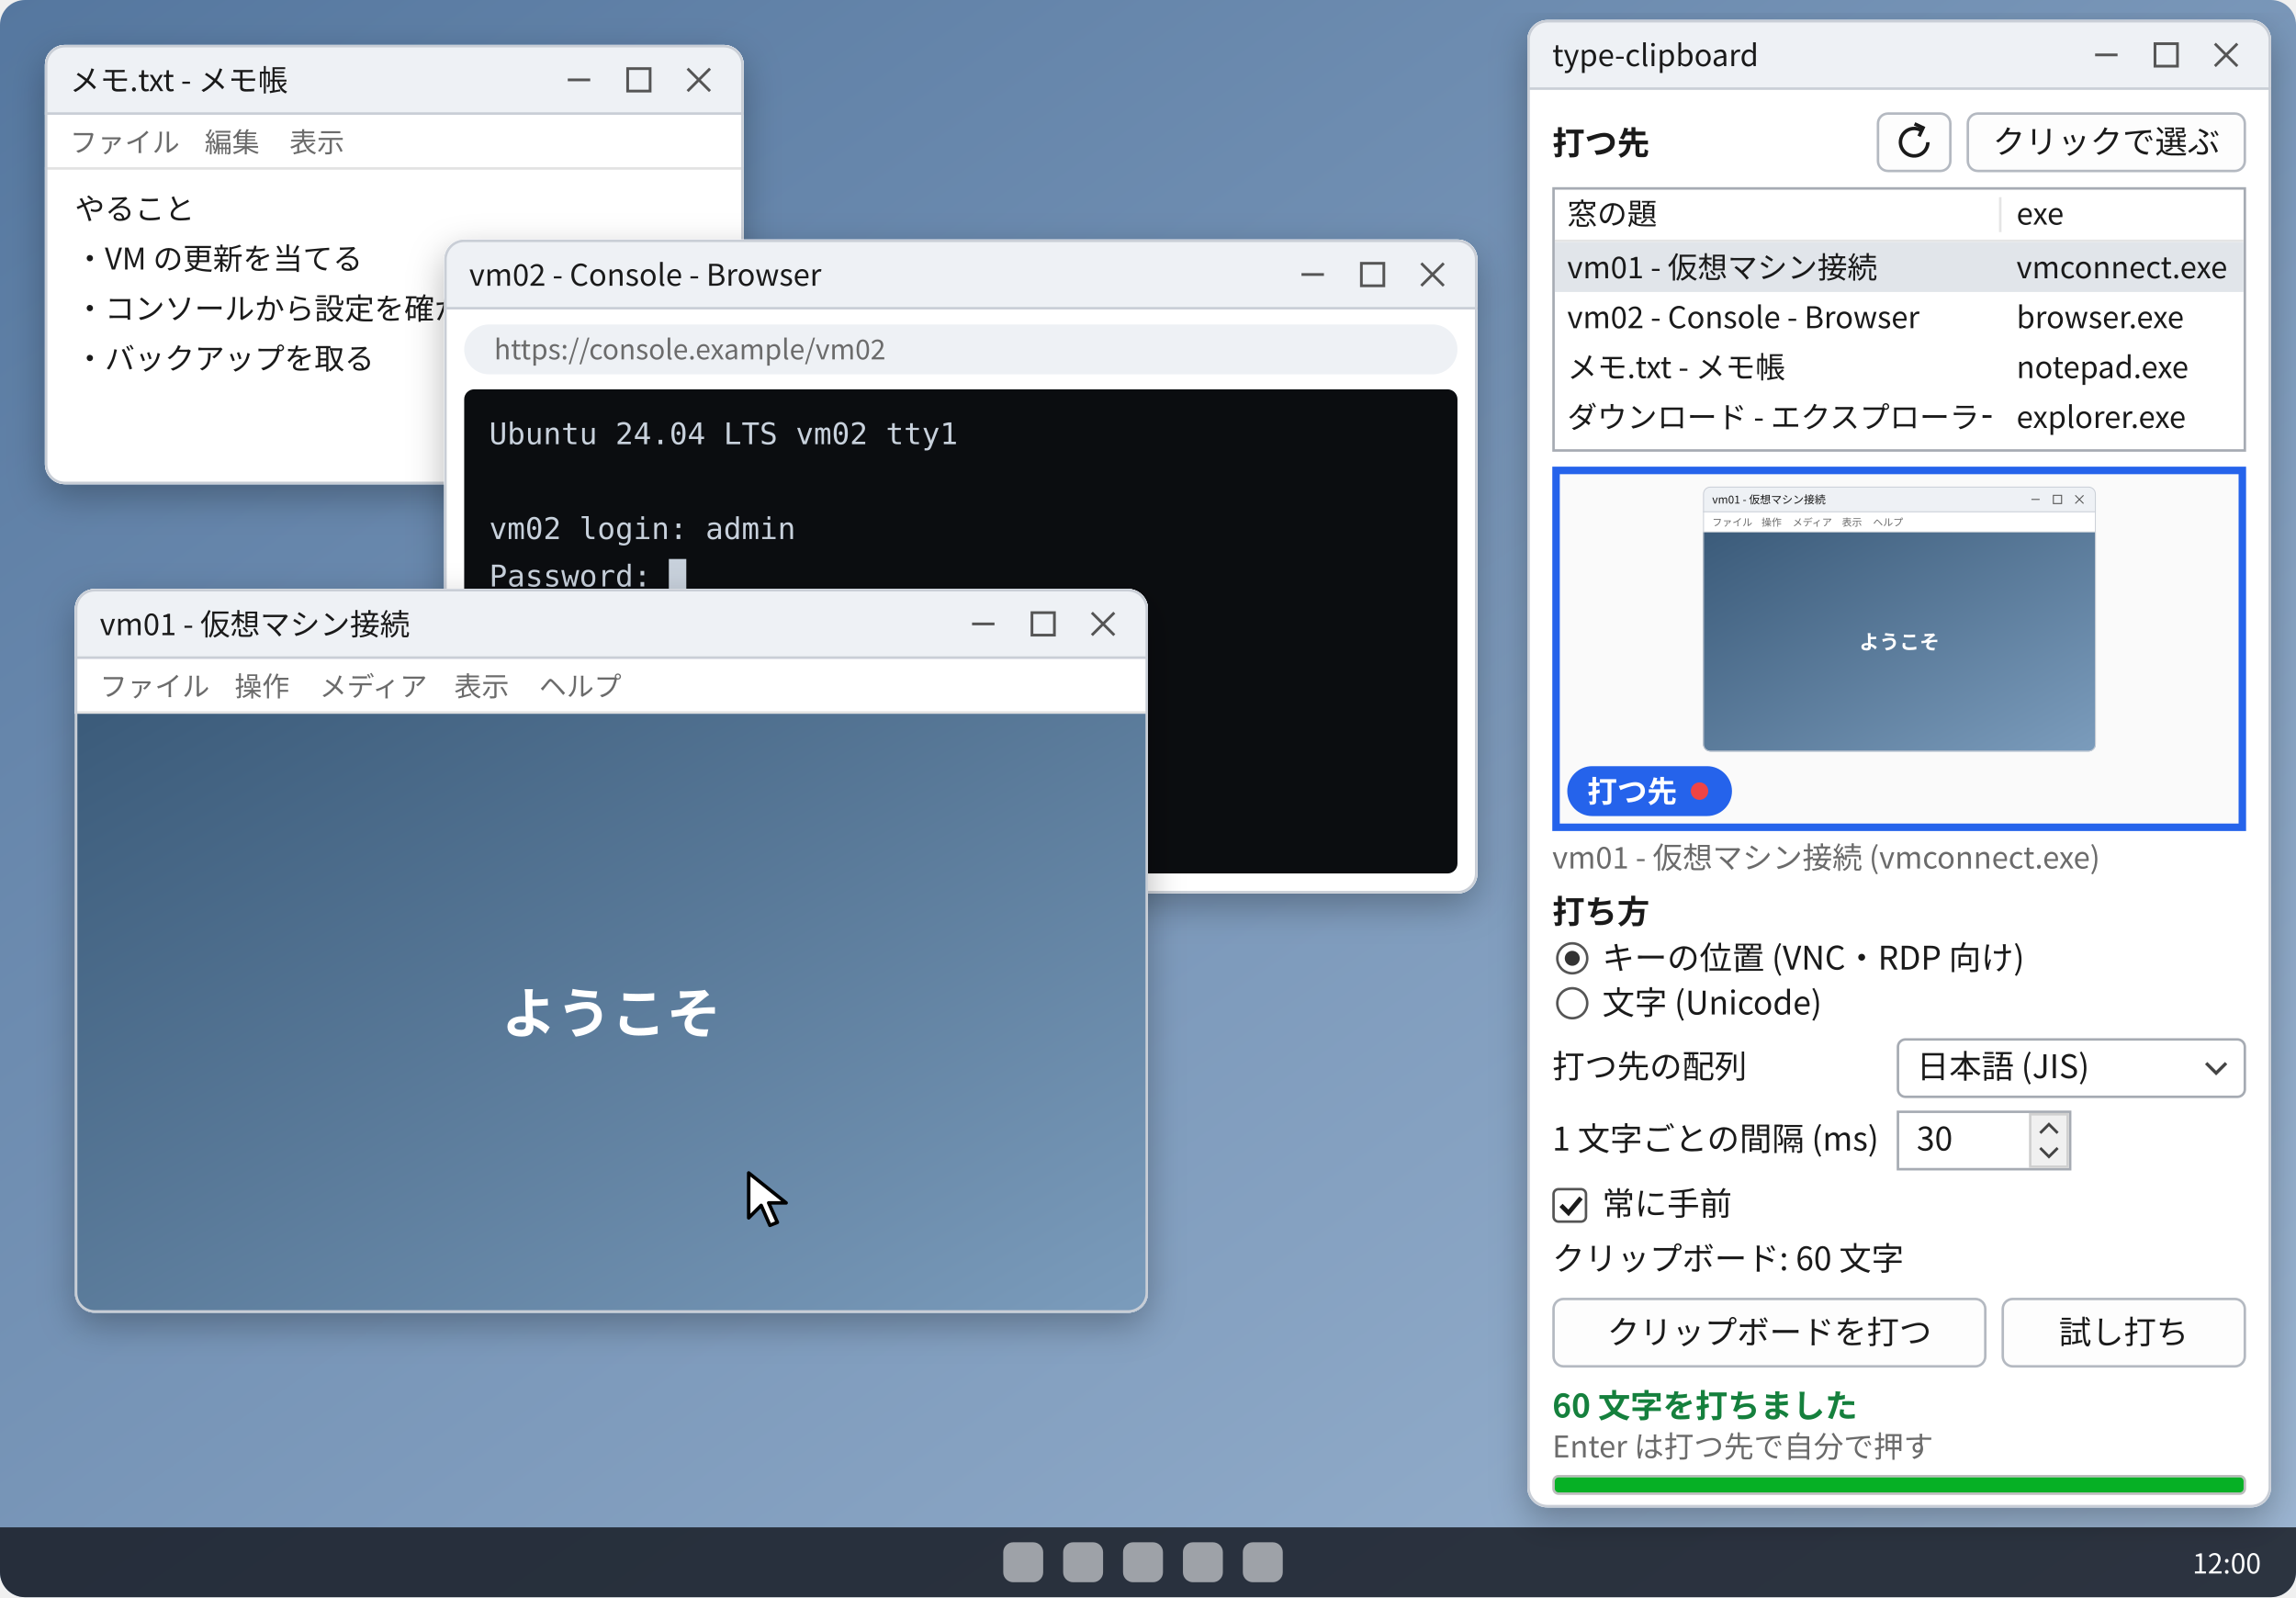
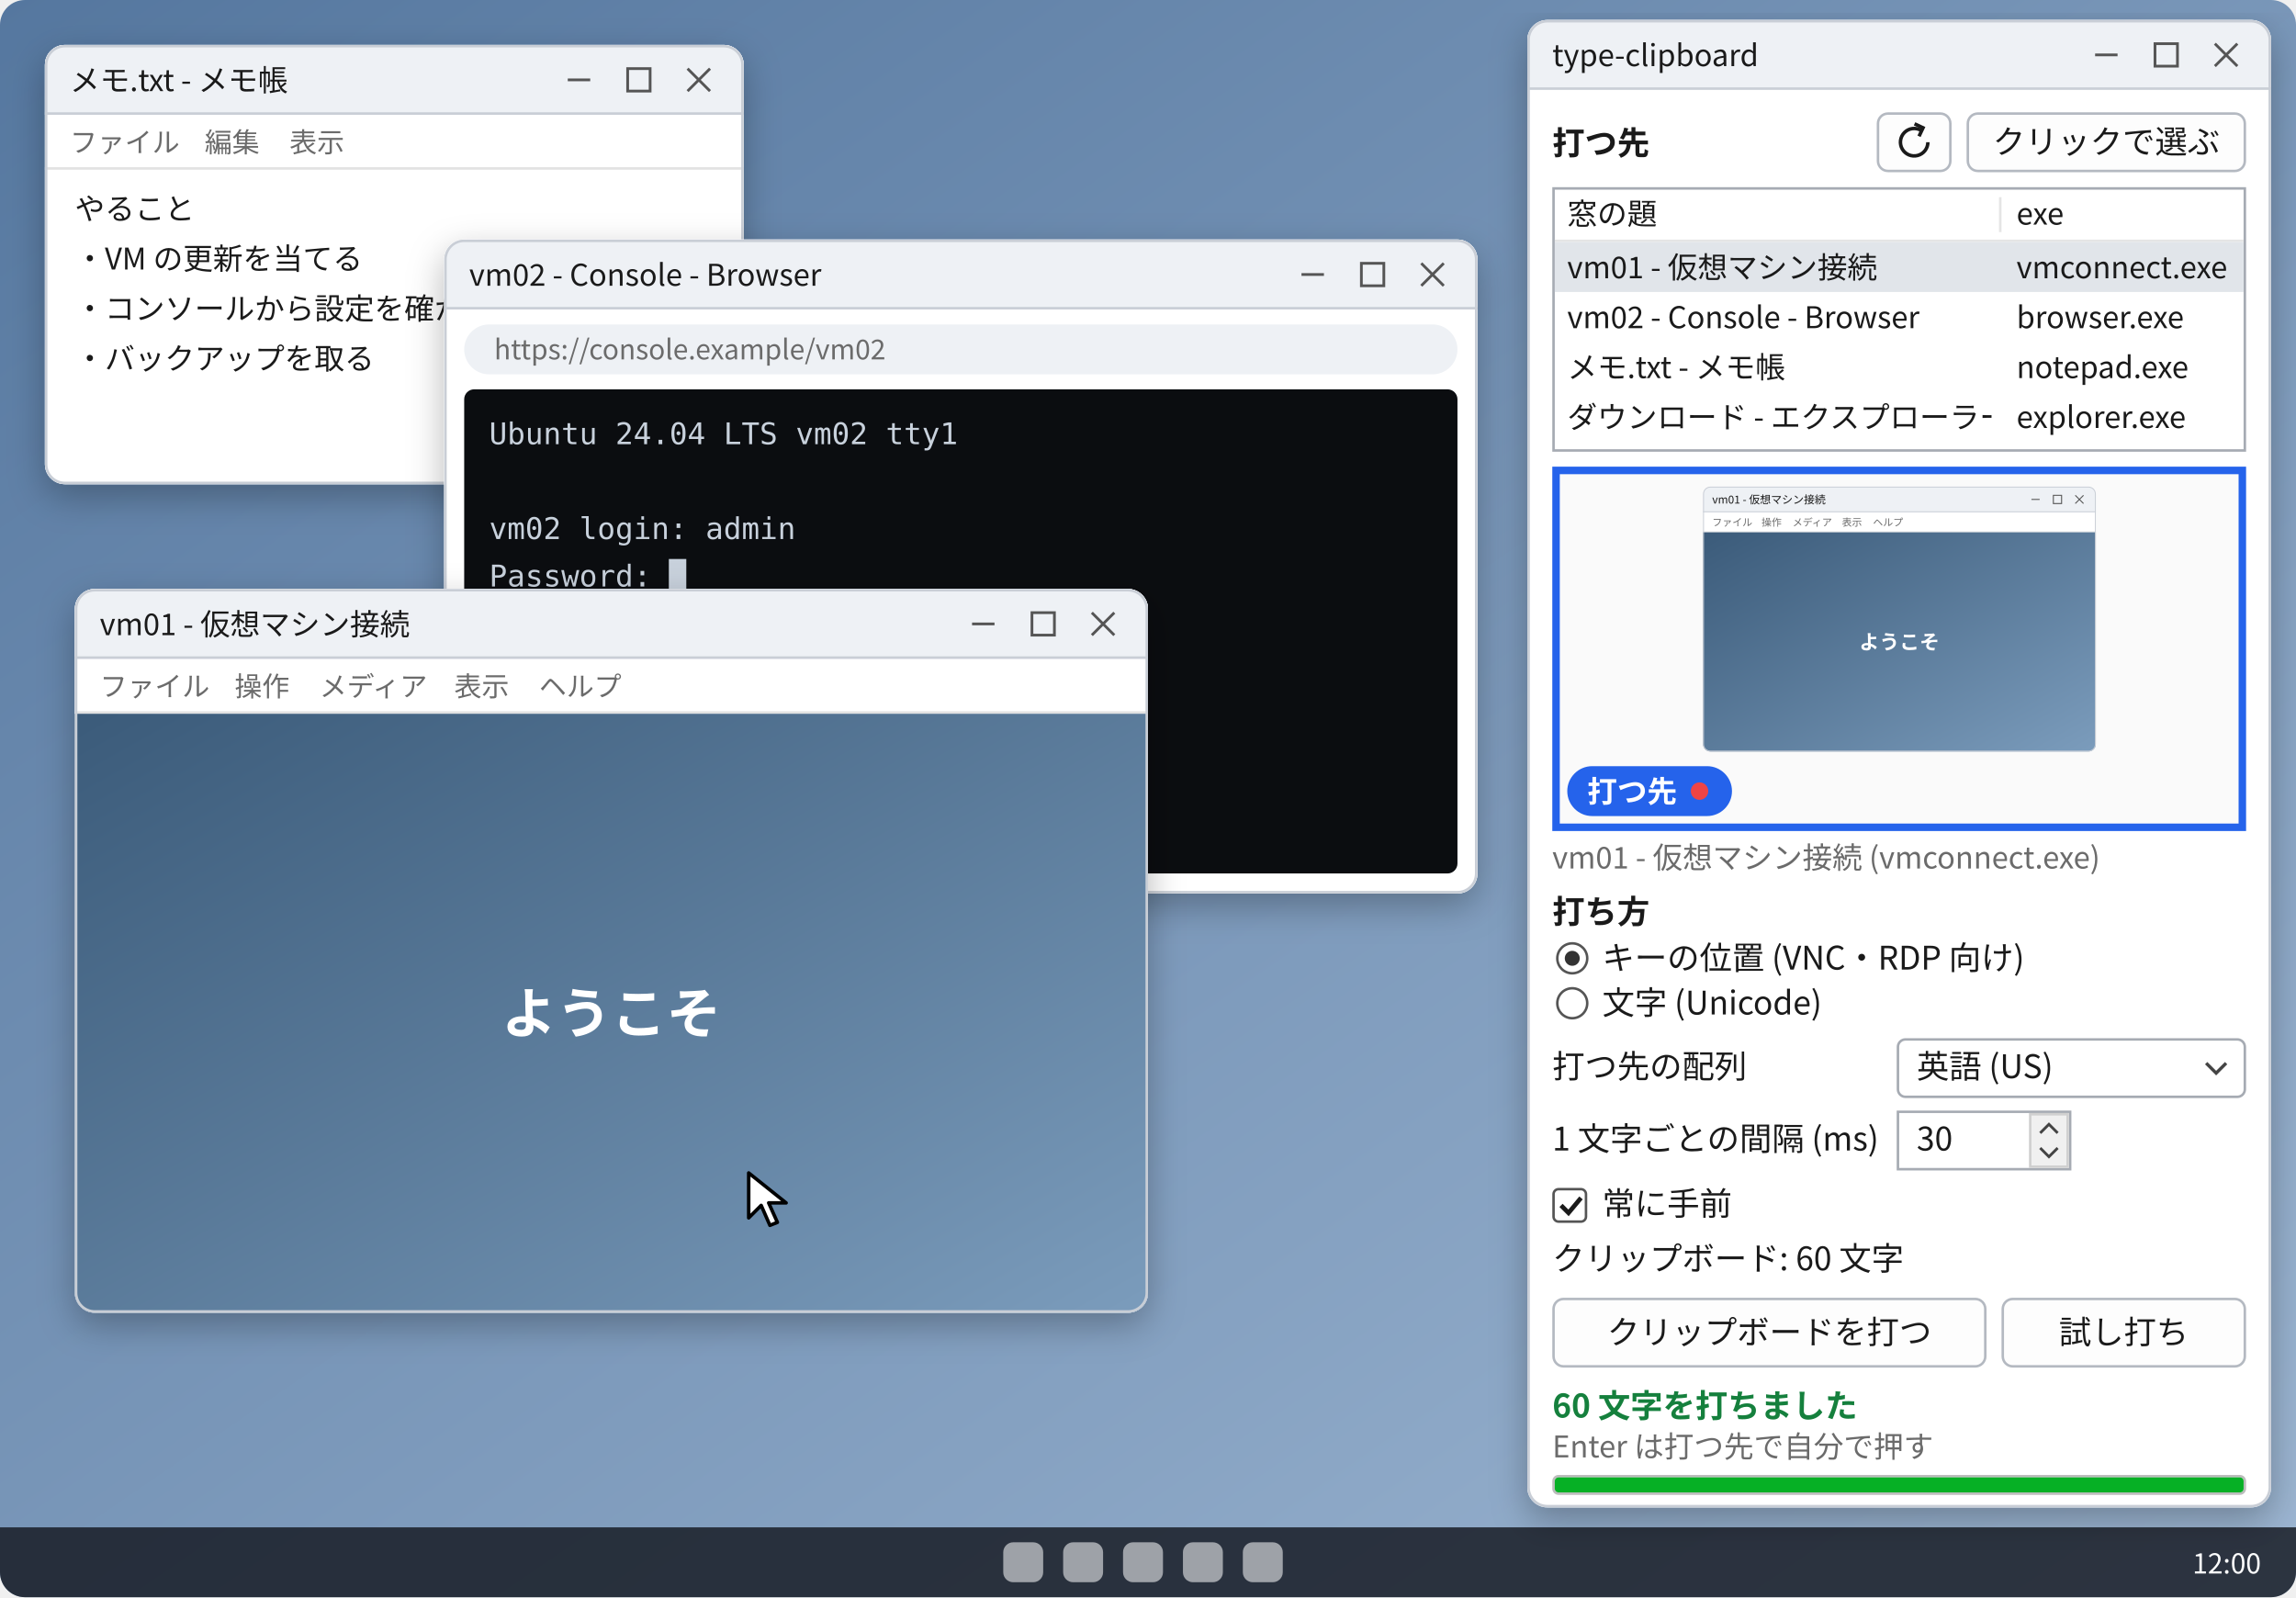
<svg xmlns="http://www.w3.org/2000/svg" width="920" height="640" viewBox="0 0 920 640" role="img" aria-labelledby="title desc">
  <style>
text{font-family:"Yu Gothic UI", "Meiryo UI", Meiryo, "Hiragino Sans", "Hiragino Kaku Gothic ProN", "Noto Sans CJK JP", "Noto Sans JP", "Segoe UI", system-ui, sans-serif;fill:#1a1a1a}
.mono{font-family:"Cascadia Mono", Consolas, "DejaVu Sans Mono", "Noto Sans Mono", ui-monospace, monospace}
.t11{font-size:11px}.t12{font-size:12px}.t13{font-size:13px}.t14{font-size:14px}.t22{font-size:22px}
.b{font-weight:700}.mu{fill:#6b6b6b}.wh{fill:#fff}.ph{fill:#888}.term{fill:#c8d1dc}
.c-blue{fill:#2563eb}.c-green{fill:#15803d}.c-amber{fill:#b45309}
.tb{transform-box:fill-box;transform-origin:50% 50%}.tl{transform-box:fill-box;transform-origin:0 50%}
.blink{animation:blink 1s step-end infinite}@keyframes blink{50%{opacity:0}}
@keyframes a1{0%{opacity:1;animation-timing-function:step-end}34.545%{opacity:1;animation-timing-function:ease}43.636%{opacity:0;animation-timing-function:step-end}100%{opacity:0}}
.a1{opacity:0;animation:a1 5.5s infinite}
@keyframes a2{0%{opacity:1;animation-timing-function:step-end}34.545%{opacity:0;animation-timing-function:step-end}100%{opacity:0}}
.a2{opacity:0;animation:a2 5.5s infinite}
@keyframes a3{0%{opacity:0;animation-timing-function:step-end}34.545%{opacity:0;animation-timing-function:ease}43.636%{opacity:1;animation-timing-function:step-end}100%{opacity:1}}
.a3{opacity:1;animation:a3 5.5s infinite}
@keyframes a4{0%{opacity:0;transform:scale(.85);animation-timing-function:step-end}27.273%{opacity:0;transform:scale(.85);animation-timing-function:ease-out}30.909%{opacity:1;transform:scale(1);animation-timing-function:step-end}70.909%{opacity:1;transform:scale(1);animation-timing-function:ease-out}74.545%{opacity:0;transform:scale(.85);animation-timing-function:step-end}100%{opacity:0;transform:scale(.85)}}
.a4{opacity:0;transform:scale(.85);animation:a4 5.5s infinite}
@keyframes a5{0%{transform:translate(709px,534px);animation-timing-function:step-end}7.273%{transform:translate(709px,534px);animation-timing-function:cubic-bezier(.4,.1,.2,1)}21.818%{transform:translate(300px,470px);animation-timing-function:step-end}100%{transform:translate(300px,470px)}}
.a5{transform:translate(300px,470px);animation:a5 5.5s infinite}
@media (prefers-reduced-motion:reduce){*{animation:none!important}}
</style>
  <defs>
    <linearGradient id="desk" x1="0" y1="0" x2="1" y2="1">
      <stop offset="0" stop-color="#55779f" />
      <stop offset="1" stop-color="#9db6d2" />
    </linearGradient>
    <linearGradient id="vm-screen" x1="0" y1="0" x2="1" y2="1">
      <stop offset="0" stop-color="#3b5b7a" />
      <stop offset="1" stop-color="#7b9cbc" />
    </linearGradient>
    <filter id="shadow" x="-20%" y="-20%" width="140%" height="150%">
      <feDropShadow dx="0" dy="5" stdDeviation="7" flood-color="#000" flood-opacity=".28" />
    </filter>
    <clipPath id="canvas">
      <rect width="920" height="640" rx="10" />
    </clipPath>
    <clipPath id="clip-app">
      <rect x="612" y="8" width="298" height="596" rx="8" />
    </clipPath>
    <clipPath id="clip-title">
      <rect x="622" y="75" width="176" height="106" />
    </clipPath>
    <clipPath id="clip-exe">
      <rect x="802" y="75" width="96" height="106" />
    </clipPath>
    <clipPath id="clip-note">
      <rect width="280" height="176" rx="8" />
    </clipPath>
    <clipPath id="clip-vnc">
      <rect width="414" height="262" rx="8" />
    </clipPath>
    <clipPath id="clip-vm">
      <rect width="430" height="290" rx="8" />
    </clipPath>
  </defs>
  <g clip-path="url(#canvas)">
    <rect width="920" height="640" fill="url(#desk)" />
    <g transform="translate(18,18)">
      <rect width="280" height="176" rx="8" fill="#fff" filter="url(#shadow)" />
      <g clip-path="url(#clip-note)">
        <rect width="280" height="176" fill="#fff" />
        <rect width="280" height="28" fill="#eef1f5" />
        <line x1="0" y1="27.5" x2="280" y2="27.5" stroke="#c9ced6" />
        <text x="10" y="18.5" class="t12">メモ.txt - メモ帳</text>
        <g stroke="#555" stroke-width="1.1" fill="none">
          <line x1="209.5" y1="14.0" x2="218.5" y2="14.0" />
          <rect x="233.5" y="9.5" width="9" height="9" />
          <path d="M257.5,9.5l9,9M266.5,9.5l-9,9" />
        </g>
        <line x1="0" y1="49.5" x2="280" y2="49.5" stroke="#e2e2e2" />
        <text x="10" y="43" class="t11 mu">ファイル</text>
        <text x="64" y="43" class="t11 mu">編集</text>
        <text x="98" y="43" class="t11 mu">表示</text>
        <text x="12" y="70" class="t12">やること</text>
        <text x="12" y="90" class="t12">・VM の更新を当てる</text>
        <text x="12" y="110" class="t12">・コンソールから設定を確かめる</text>
        <text x="12" y="130" class="t12">・バックアップを取る</text>
      </g>
      <rect x=".5" y=".5" width="279" height="175" rx="7.5" fill="none" stroke="#c9ced6" />
    </g>
    <g transform="translate(178,96)">
      <rect width="414" height="262" rx="8" fill="#fff" filter="url(#shadow)" />
      <g clip-path="url(#clip-vnc)">
        <rect width="414" height="262" fill="#fff" />
        <rect width="414" height="28" fill="#eef1f5" />
        <line x1="0" y1="27.5" x2="414" y2="27.5" stroke="#c9ced6" />
        <text x="10" y="18.5" class="t12">vm02 - Console - Browser</text>
        <g stroke="#555" stroke-width="1.1" fill="none">
          <line x1="343.5" y1="14.0" x2="352.5" y2="14.0" />
          <rect x="367.5" y="9.5" width="9" height="9" />
          <path d="M391.5,9.5l9,9M400.5,9.5l-9,9" />
        </g>
        <rect x="8" y="34" width="398" height="20" rx="10" fill="#eef1f5" />
        <text x="20" y="48" class="t11 mu">https://console.example/vm02</text>
        <rect x="8" y="60" width="398" height="194" rx="4" fill="#0b0d10" />
        <text x="18" y="82" class="t12 mono term">Ubuntu 24.04 LTS vm02 tty1</text>
        <text x="18" y="120" class="t12 mono term">vm02 login: admin</text>
        <text x="18" y="139" class="t12 mono term">Password:</text>
        <rect class="blink" x="90" y="128" width="7" height="13" fill="#c8d1dc" />
      </g>
      <rect x=".5" y=".5" width="413" height="261" rx="7.5" fill="none" stroke="#c9ced6" />
    </g>
    <g transform="translate(30,236)">
      <rect width="430" height="290" rx="8" fill="#fff" filter="url(#shadow)" />
      <g clip-path="url(#clip-vm)">
        <rect width="430" height="290" fill="#fff" />
        <rect width="430" height="28" fill="#eef1f5" />
        <line x1="0" y1="27.5" x2="430" y2="27.5" stroke="#c9ced6" />
        <text x="10" y="18.5" class="t12">vm01 - 仮想マシン接続</text>
        <g stroke="#555" stroke-width="1.1" fill="none">
          <line x1="359.5" y1="14.0" x2="368.5" y2="14.0" />
          <rect x="383.5" y="9.5" width="9" height="9" />
          <path d="M407.5,9.5l9,9M416.5,9.5l-9,9" />
        </g>
        <line x1="0" y1="49.5" x2="430" y2="49.5" stroke="#e2e2e2" />
        <text x="10" y="43" class="t11 mu">ファイル</text>
        <text x="64" y="43" class="t11 mu">操作</text>
        <text x="98" y="43" class="t11 mu">メディア</text>
        <text x="152" y="43" class="t11 mu">表示</text>
        <text x="186" y="43" class="t11 mu">ヘルプ</text>
        <rect y="50" width="430" height="240" fill="url(#vm-screen)" />
        <g class="a1">
          <circle cx="215.0" cy="110" r="26" fill="#fff" fill-opacity=".85" />
          <text x="215" y="156" class="t14 b wh" text-anchor="middle">user</text>
          <rect x="115.0" y="168" width="200" height="28" rx="4" fill="#fff" fill-opacity=".95" />
          <rect x="116.0" y="169" width="198" height="26" rx="3.5" fill="none" stroke="#2563eb" stroke-width="2" class="a2" />
          <text x="124" y="186.5" class="t13 ph" style="opacity:0">パスワード</text>
          <circle cx="127" cy="182" r="2.6" fill="#111" style="opacity:1" />
          <circle cx="134.5" cy="182" r="2.6" fill="#111" style="opacity:1" />
          <circle cx="142" cy="182" r="2.6" fill="#111" style="opacity:1" />
          <circle cx="149.5" cy="182" r="2.6" fill="#111" style="opacity:1" />
          <circle cx="157" cy="182" r="2.6" fill="#111" style="opacity:1" />
          <circle cx="164.5" cy="182" r="2.6" fill="#111" style="opacity:1" />
          <circle cx="172" cy="182" r="2.6" fill="#111" style="opacity:1" />
          <circle cx="179.5" cy="182" r="2.6" fill="#111" style="opacity:1" />
          <circle cx="187" cy="182" r="2.6" fill="#111" style="opacity:1" />
          <circle cx="194.5" cy="182" r="2.6" fill="#111" style="opacity:1" />
          <circle cx="202" cy="182" r="2.6" fill="#111" style="opacity:1" />
          <circle cx="209.5" cy="182" r="2.6" fill="#111" style="opacity:1" />
          <circle cx="217" cy="182" r="2.6" fill="#111" style="opacity:1" />
          <circle cx="224.5" cy="182" r="2.6" fill="#111" style="opacity:1" />
          <circle cx="232" cy="182" r="2.6" fill="#111" style="opacity:1" />
          <circle cx="239.5" cy="182" r="2.6" fill="#111" style="opacity:1" />
          <circle cx="247" cy="182" r="2.6" fill="#111" style="opacity:1" />
          <circle cx="254.5" cy="182" r="2.6" fill="#111" style="opacity:1" />
          <circle cx="262" cy="182" r="2.6" fill="#111" style="opacity:1" />
          <circle cx="269.5" cy="182" r="2.6" fill="#111" style="opacity:1" />
          <circle cx="277" cy="182" r="2.6" fill="#111" style="opacity:1" />
          <circle cx="284.5" cy="182" r="2.6" fill="#111" style="opacity:1" />
          <circle cx="292" cy="182" r="2.6" fill="#111" style="opacity:1" />
          <circle cx="299.5" cy="182" r="2.6" fill="#111" style="opacity:1" />
          <g class="a2">
            <g style="transform:translateX(180px)">
              <rect class="blink" x="124.0" y="174" width="1.4" height="16" fill="#111" />
            </g>
          </g>
        </g>
        <text x="215" y="178" text-anchor="middle" class="t22 b wh a3">ようこそ</text>
      </g>
      <rect x=".5" y=".5" width="429" height="289" rx="7.5" fill="none" stroke="#c9ced6" />
    </g>
    <rect y="612" width="920" height="28" fill="#141820" fill-opacity=".82" />
    <rect x="402.0" y="618" width="16" height="16" rx="4" fill="#fff" fill-opacity=".55" />
    <rect x="426.0" y="618" width="16" height="16" rx="4" fill="#fff" fill-opacity=".55" />
    <rect x="450.0" y="618" width="16" height="16" rx="4" fill="#fff" fill-opacity=".55" />
    <rect x="474.0" y="618" width="16" height="16" rx="4" fill="#fff" fill-opacity=".55" />
    <rect x="498.0" y="618" width="16" height="16" rx="4" fill="#fff" fill-opacity=".55" />
    <text x="906" y="630.5" class="t11 wh" text-anchor="end">12:00</text>
    <g style="opacity:1;transform:translateY(0)">
      <rect x="612" y="8" width="298" height="596" rx="8" fill="#fff" filter="url(#shadow)" />
      <g clip-path="url(#clip-app)">
        <rect x="612" y="8" width="298" height="28" fill="#eef1f5" />
        <line x1="612" y1="35.5" x2="910" y2="35.5" stroke="#c9ced6" />
        <text x="622" y="26.5" class="t12">type-clipboard</text>
        <g transform="translate(612,8)">
          <g stroke="#555" stroke-width="1.1" fill="none">
            <line x1="227.5" y1="14.0" x2="236.5" y2="14.0" />
            <rect x="251.5" y="9.5" width="9" height="9" />
            <path d="M275.5,9.5l9,9M284.5,9.5l-9,9" />
          </g>
        </g>
      </g>
      <rect x="612.5" y="8.5" width="297" height="595" rx="7.5" fill="none" stroke="#c9ced6" />
      <text x="622" y="62" class="t13 b">打つ先</text>
      <g style="opacity:1">
        <rect x="752.5" y="45.5" width="29" height="23" rx="4" fill="#fdfdfd" stroke="#b4b9c1" />
        <path d="M772.5,57A5.5,5.5 0 1 1 769.75,52.215" fill="none" stroke="#1a1a1a" stroke-width="1.4" />
        <path d="M767.15,49.615l3.4,1.6l-1.6,3.4" fill="none" stroke="#1a1a1a" stroke-width="1.4" />
        <rect x="788.5" y="45.5" width="111" height="23" rx="4" fill="#fdfdfd" stroke="#b4b9c1" />
        <text x="844" y="61.5" class="t13" text-anchor="middle" style="opacity:1">クリックで選ぶ</text>
      </g>
      <g style="opacity:1">
        <rect x="622.5" y="75.5" width="277" height="105" fill="#fff" stroke="#a6abb3" />
        <line x1="623" y1="96.5" x2="899" y2="96.5" stroke="#e5e5e5" />
        <line x1="801.5" y1="79" x2="801.5" y2="93" stroke="#e5e5e5" />
        <text x="628" y="90" class="t12">窓の題</text>
        <text x="808" y="90" class="t12">exe</text>
        <rect x="623" y="97" width="276" height="20" fill="#e1e5ea" style="opacity:1" />
        <g clip-path="url(#clip-title)">
          <text x="628" y="111.5" class="t12">vm01 - 仮想マシン接続</text>
        </g>
        <g clip-path="url(#clip-exe)">
          <text x="808" y="111.5" class="t12">vmconnect.exe</text>
        </g>
        <g clip-path="url(#clip-title)">
          <text x="628" y="131.5" class="t12">vm02 - Console - Browser</text>
        </g>
        <g clip-path="url(#clip-exe)">
          <text x="808" y="131.5" class="t12">browser.exe</text>
        </g>
        <g clip-path="url(#clip-title)">
          <text x="628" y="151.5" class="t12">メモ.txt - メモ帳</text>
        </g>
        <g clip-path="url(#clip-exe)">
          <text x="808" y="151.5" class="t12">notepad.exe</text>
        </g>
        <g clip-path="url(#clip-title)">
          <text x="628" y="171.5" class="t12">ダウンロード - エクスプローラー</text>
        </g>
        <g clip-path="url(#clip-exe)">
          <text x="808" y="171.5" class="t12">explorer.exe</text>
        </g>
      </g>
      <rect x="622" y="187" width="278" height="146" fill="#fafafa" />
      <rect x="623.5" y="188.5" width="275" height="143" fill="none" stroke="#2563eb" stroke-width="3" style="opacity:1" />
      <g transform="translate(682.414,195) scale(0.366)">
        <g style="opacity:1">
          <g clip-path="url(#clip-vm)">
            <rect width="430" height="290" fill="#fff" />
            <rect width="430" height="28" fill="#eef1f5" />
            <line x1="0" y1="27.5" x2="430" y2="27.5" stroke="#c9ced6" />
            <text x="10" y="18.5" class="t12">vm01 - 仮想マシン接続</text>
            <g stroke="#555" stroke-width="1.1" fill="none">
              <line x1="359.5" y1="14.0" x2="368.5" y2="14.0" />
              <rect x="383.5" y="9.5" width="9" height="9" />
              <path d="M407.5,9.5l9,9M416.5,9.5l-9,9" />
            </g>
            <line x1="0" y1="49.5" x2="430" y2="49.5" stroke="#e2e2e2" />
            <text x="10" y="43" class="t11 mu">ファイル</text>
            <text x="64" y="43" class="t11 mu">操作</text>
            <text x="98" y="43" class="t11 mu">メディア</text>
            <text x="152" y="43" class="t11 mu">表示</text>
            <text x="186" y="43" class="t11 mu">ヘルプ</text>
            <rect y="50" width="430" height="240" fill="url(#vm-screen)" />
            <g class="a1">
              <circle cx="215.0" cy="110" r="26" fill="#fff" fill-opacity=".85" />
              <text x="215" y="156" class="t14 b wh" text-anchor="middle">user</text>
              <rect x="115.0" y="168" width="200" height="28" rx="4" fill="#fff" fill-opacity=".95" />
              <rect x="116.0" y="169" width="198" height="26" rx="3.5" fill="none" stroke="#2563eb" stroke-width="2" class="a2" />
              <text x="124" y="186.5" class="t13 ph" style="opacity:0">パスワード</text>
              <circle cx="127" cy="182" r="2.6" fill="#111" style="opacity:1" />
              <circle cx="134.5" cy="182" r="2.6" fill="#111" style="opacity:1" />
              <circle cx="142" cy="182" r="2.6" fill="#111" style="opacity:1" />
              <circle cx="149.5" cy="182" r="2.6" fill="#111" style="opacity:1" />
              <circle cx="157" cy="182" r="2.6" fill="#111" style="opacity:1" />
              <circle cx="164.5" cy="182" r="2.6" fill="#111" style="opacity:1" />
              <circle cx="172" cy="182" r="2.6" fill="#111" style="opacity:1" />
              <circle cx="179.5" cy="182" r="2.6" fill="#111" style="opacity:1" />
              <circle cx="187" cy="182" r="2.6" fill="#111" style="opacity:1" />
              <circle cx="194.5" cy="182" r="2.6" fill="#111" style="opacity:1" />
              <circle cx="202" cy="182" r="2.6" fill="#111" style="opacity:1" />
              <circle cx="209.5" cy="182" r="2.6" fill="#111" style="opacity:1" />
              <circle cx="217" cy="182" r="2.6" fill="#111" style="opacity:1" />
              <circle cx="224.5" cy="182" r="2.6" fill="#111" style="opacity:1" />
              <circle cx="232" cy="182" r="2.6" fill="#111" style="opacity:1" />
              <circle cx="239.5" cy="182" r="2.6" fill="#111" style="opacity:1" />
              <circle cx="247" cy="182" r="2.6" fill="#111" style="opacity:1" />
              <circle cx="254.5" cy="182" r="2.6" fill="#111" style="opacity:1" />
              <circle cx="262" cy="182" r="2.6" fill="#111" style="opacity:1" />
              <circle cx="269.5" cy="182" r="2.6" fill="#111" style="opacity:1" />
              <circle cx="277" cy="182" r="2.6" fill="#111" style="opacity:1" />
              <circle cx="284.5" cy="182" r="2.6" fill="#111" style="opacity:1" />
              <circle cx="292" cy="182" r="2.6" fill="#111" style="opacity:1" />
              <circle cx="299.5" cy="182" r="2.6" fill="#111" style="opacity:1" />
              <g class="a2">
                <g style="transform:translateX(180px)">
                  <rect class="blink" x="124.0" y="174" width="1.4" height="16" fill="#111" />
                </g>
              </g>
            </g>
            <text x="215" y="178" text-anchor="middle" class="t22 b wh a3">ようこそ</text>
          </g>
          <rect x=".5" y=".5" width="429" height="289" rx="7.5" fill="none" stroke="#c9ced6" />
        </g>
      </g>
      <g style="opacity:1">
        <rect x="628" y="307" width="66" height="20" rx="10" fill="#2563eb" />
        <text x="636" y="321.5" class="t12 b wh">打つ先</text>
        <circle cx="681" cy="317" r="3.5" fill="#ef4444" />
      </g>
      <text x="622" y="348" class="t12 mu" style="opacity:1">vm01 - 仮想マシン接続 (vmconnect.exe)</text>
      <text x="622" y="370" class="t13 b">打ち方</text>
      <g style="opacity:1">
        <circle cx="630" cy="384" r="6" fill="#fff" stroke="#555" />
        <circle cx="630" cy="384" r="3" fill="#333" />
        <text x="642" y="388.5" class="t13">キーの位置 (VNC・RDP 向け)</text>
        <circle cx="630" cy="402" r="6" fill="#fff" stroke="#555" />
        <text x="642" y="406.5" class="t13">文字 (Unicode)</text>
        <text x="622" y="432" class="t13">打つ先の配列</text>
        <rect x="760.5" y="416.5" width="139" height="23" rx="3" fill="#fff" stroke="#a6abb3" />
-         <text x="768" y="432" class="t13">日本語 (JIS)</text>
+         <text x="768" y="432" class="t13">英語 (US)</text>
        <path d="M884,426l4,4l4,-4" fill="none" stroke="#444" stroke-width="1.3" />
      </g>
      <text x="622" y="461" class="t13">1 文字ごとの間隔 (ms)</text>
      <g style="opacity:1">
        <rect x="760.5" y="445.5" width="69" height="23" fill="#fff" stroke="#a6abb3" />
        <text x="768" y="461" class="t13">30</text>
        <rect x="813.5" y="446.5" width="15" height="21" fill="#f0f0f0" stroke="#d0d0d0" />
        <path d="M817.5,454l3.5,-3.5l3.5,3.5M817.5,460l3.5,3.5l3.5,-3.5" fill="none" stroke="#444" stroke-width="1.1" />
      </g>
      <rect x="622.5" y="476.5" width="13" height="13" rx="2" fill="#fff" stroke="#555" />
      <path d="M625.5,483l3,3l5,-6" fill="none" stroke="#1a1a1a" stroke-width="1.8" />
      <text x="642" y="487" class="t13">常に手前</text>
      <text x="622" y="509" class="t13" style="opacity:0">クリップボード: 空</text>
      <text x="622" y="509" class="t13" style="opacity:1">クリップボード: 60 文字</text>
      <g style="opacity:1">
        <rect x="622.5" y="520.5" width="173" height="27" rx="4" fill="#fdfdfd" stroke="#b4b9c1" />
        <text x="709" y="538.5" class="t13" text-anchor="middle">クリップボードを打つ</text>
        <rect x="802.5" y="520.5" width="97" height="27" rx="4" fill="#fdfdfd" stroke="#b4b9c1" />
        <text x="851" y="538.5" class="t13" text-anchor="middle">試し打ち</text>
      </g>
      <text x="622" y="568" class="t13 b c-green" style="opacity:1">60 文字を打ちました</text>
      <text x="622" y="584" class="t12 mu" style="opacity:1">Enter は打つ先で自分で押す</text>
      <rect x="622.5" y="591.5" width="277" height="7" rx="2" fill="#e6e6e6" stroke="#bcbcbc" />
      <rect x="623" y="592" width="276" height="6" rx="1.5" fill="#06b025" class="tl" style="transform:scaleX(1);fill:#06b025" />
    </g>
    <g transform="translate(478,470)">
      <g class="tb a4">
        <rect width="72" height="36" rx="6" fill="#9aa0a6" />
        <rect x="1" y="1" width="70" height="30" rx="5" fill="#fff" />
        <text x="36" y="21" class="t14 b" text-anchor="middle">Enter</text>
      </g>
    </g>
    <g class="a5">
      <path d="M0,0V18L5,13L8.5,21L11.5,19.8L8,12H15Z" fill="#fff" stroke="#000" stroke-width="1.4" stroke-linejoin="round" />
    </g>
  </g>
</svg>
